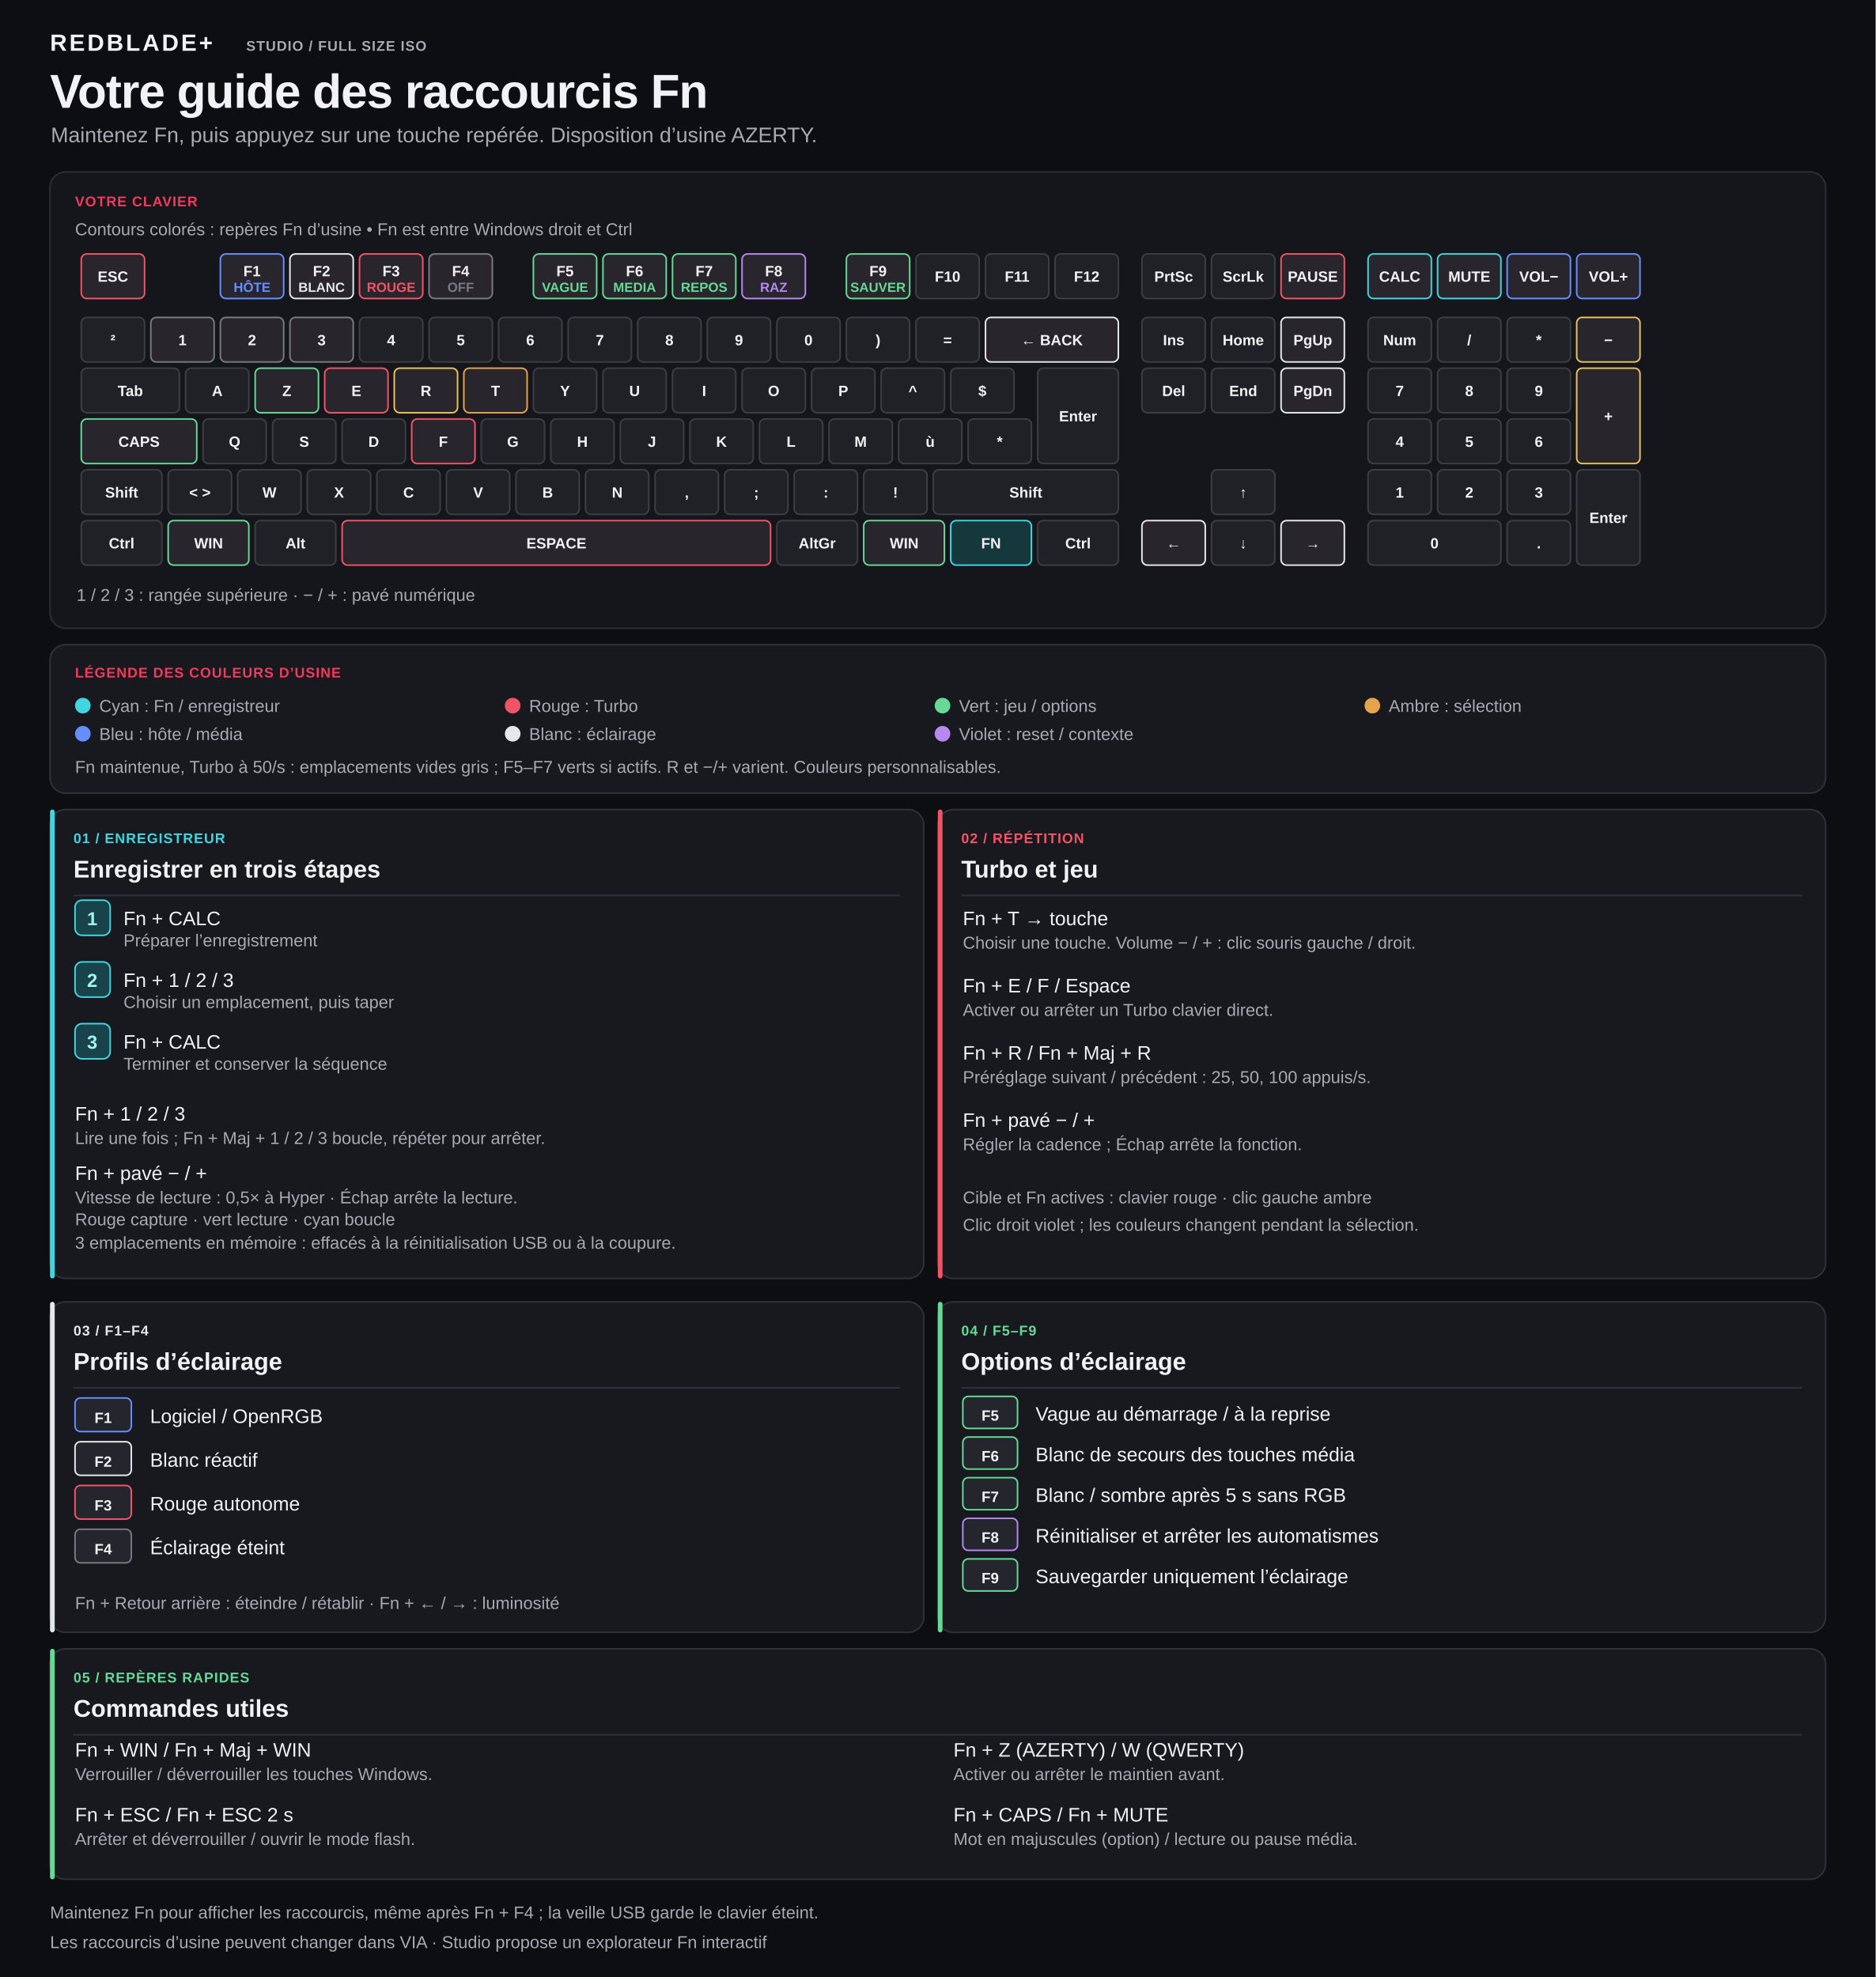
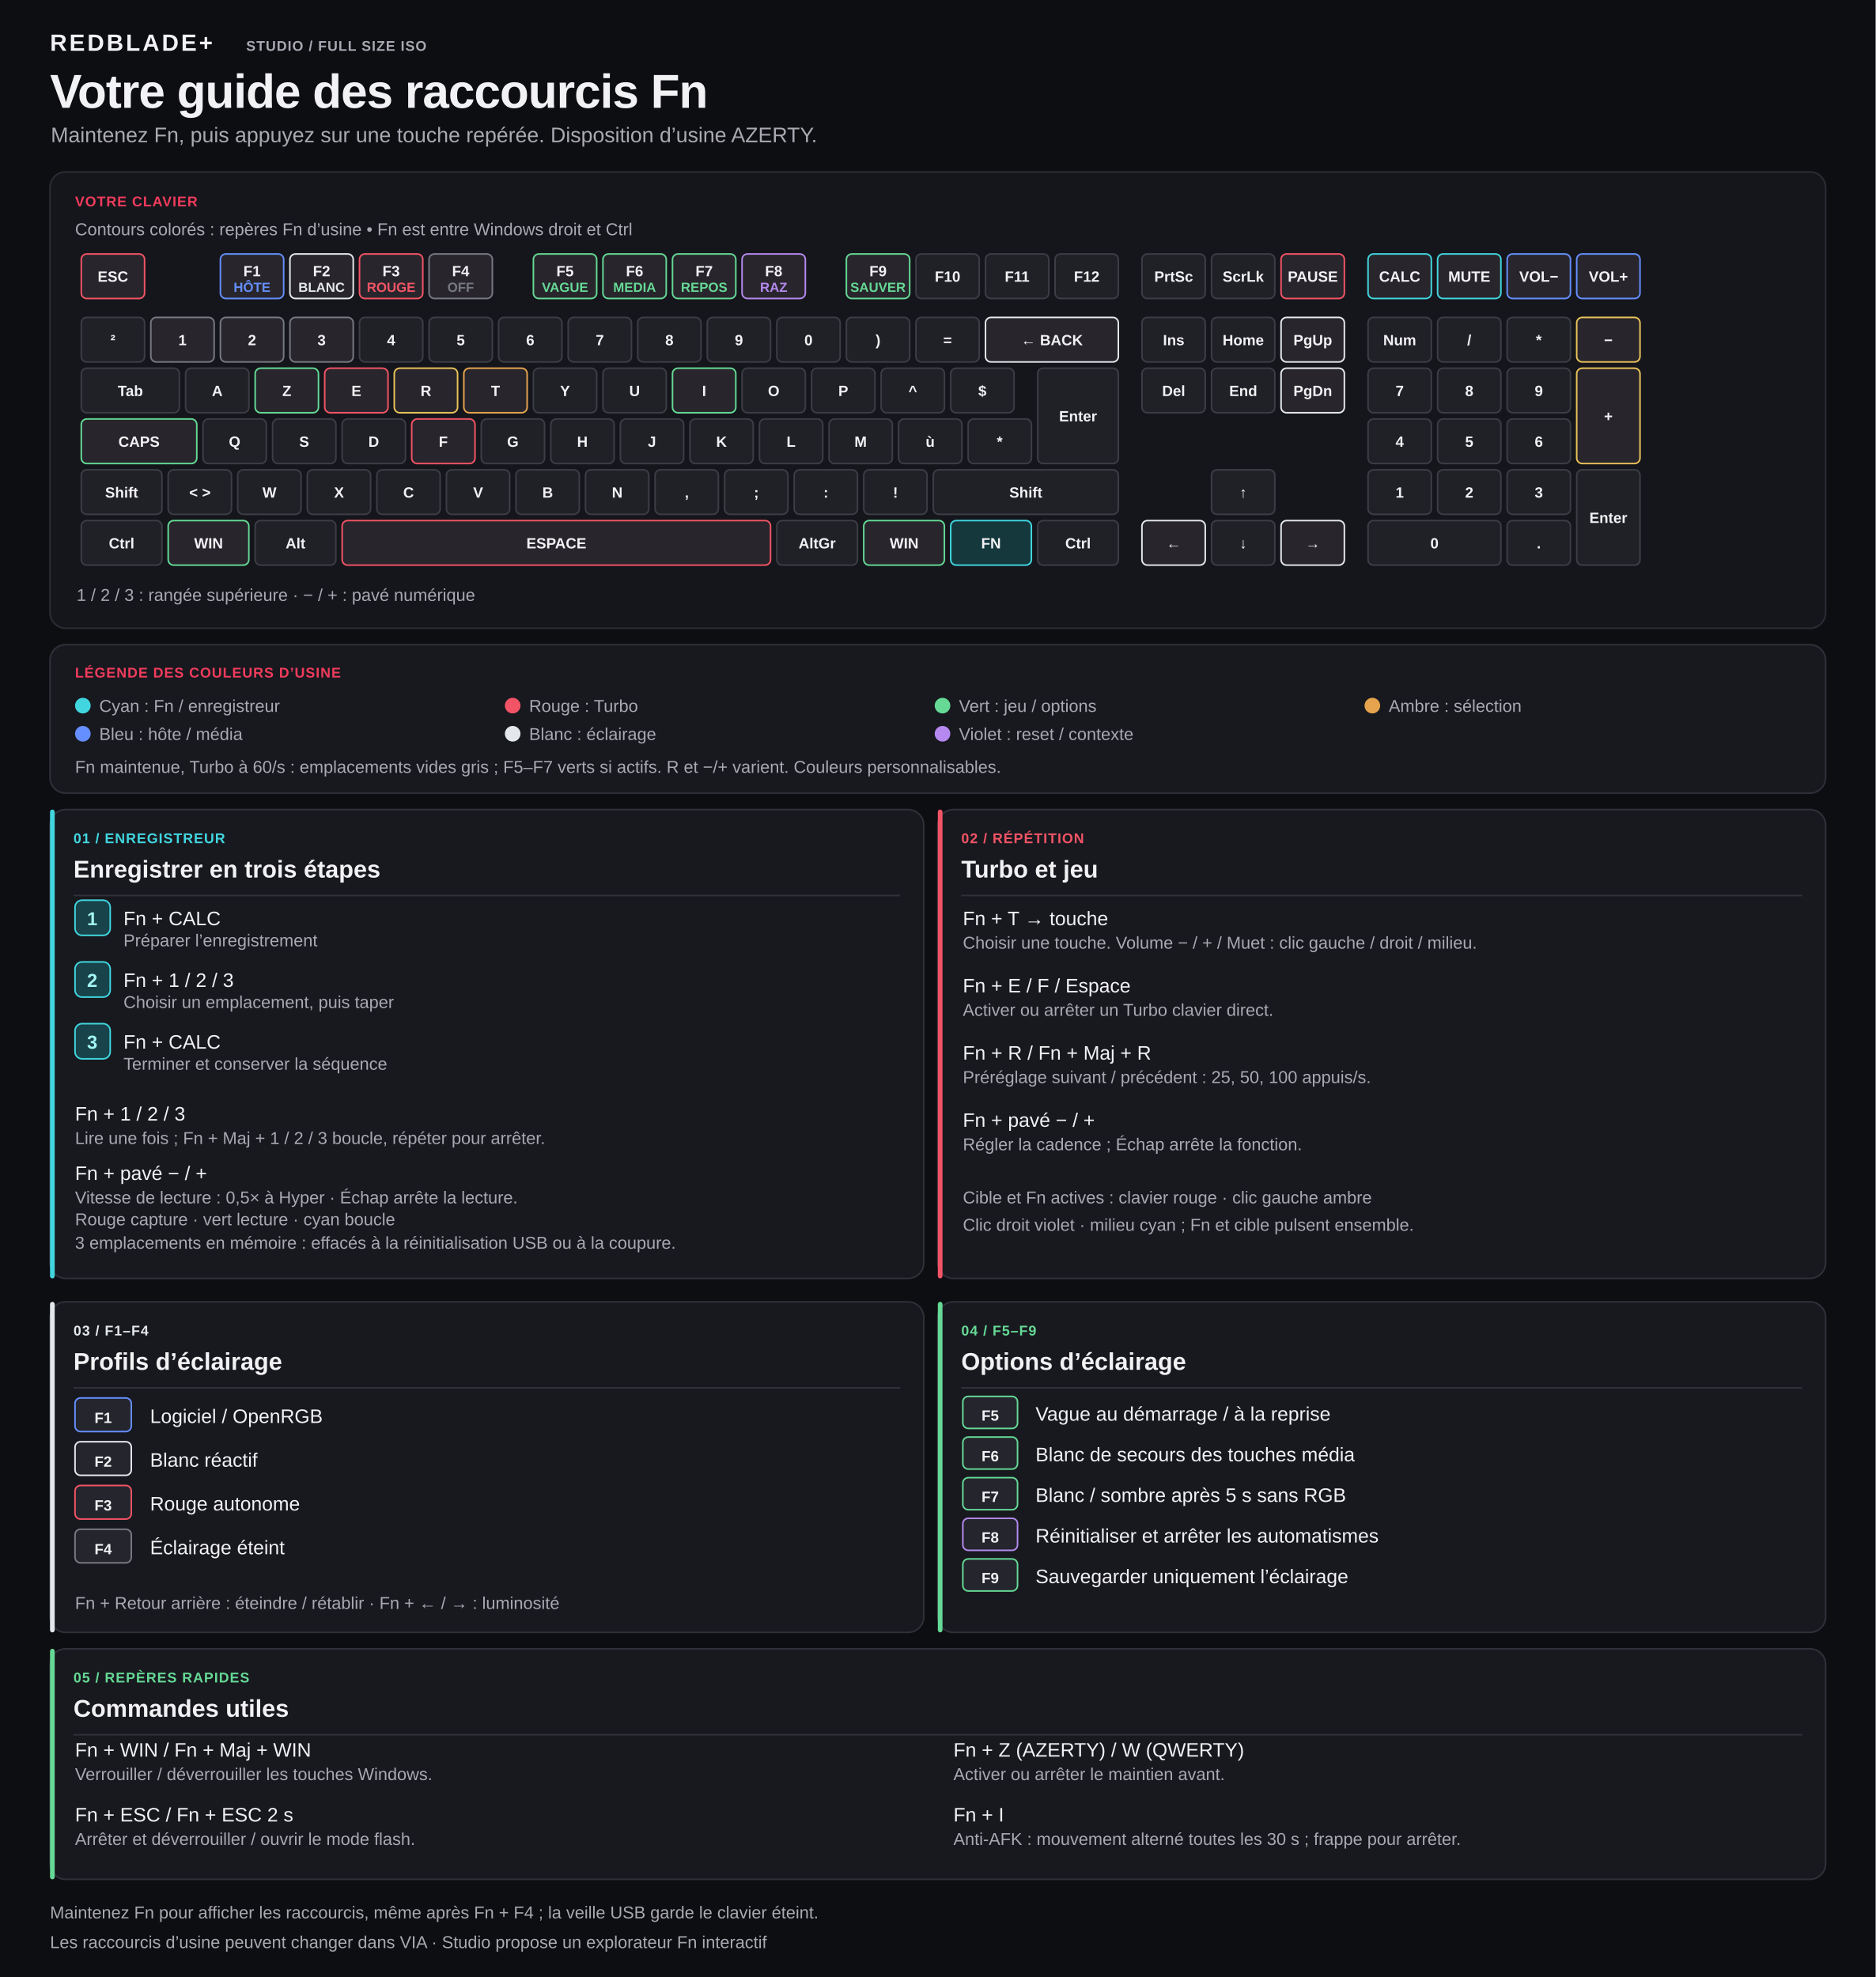
<svg xmlns="http://www.w3.org/2000/svg" width="2400" height="2530" viewBox="0 0 2400 2530">
  <rect width="2400" height="2530" fill="#0d0e12" />
  <style>text{font-family:Segoe UI,Arial,sans-serif;fill:#f2f1f4}.brand{font-size:30px;font-weight:750;letter-spacing:3px}.title{font-size:61px;font-weight:750;letter-spacing:-1px}.subtitle{font-size:27px;fill:#aaa8b1}.section{font-size:31px;font-weight:700}.body{font-size:25px}.small{font-size:22px;fill:#aaa8b1}.tiny{font-size:17px;font-weight:700;text-anchor:middle;fill:#aaa8b1}.key{font-size:19px;font-weight:700;text-anchor:middle}.tag{font-size:18px;font-weight:700;letter-spacing:1px}.num{font-size:24px;font-weight:750;text-anchor:middle}.line{font-size:24px}</style>
  <text x="64" y="65" class="brand">REDBLADE+</text>
  <text x="315" y="65" class="tag" fill="#a9a7b1" style="fill:#a9a7b1">STUDIO  /  FULL SIZE ISO</text>
  <text x="64" y="138" class="title">Votre guide des raccourcis Fn</text>
  <text x="65" y="182" class="subtitle">Maintenez Fn, puis appuyez sur une touche repérée. Disposition d’usine AZERTY.</text>
  <rect x="64" y="220" width="2272" height="584" rx="20" fill="#15161c" stroke="#2c2d34" stroke-width="2" />
  <text x="96" y="264" class="tag" fill="#f23b5c" style="fill:#f23b5c">VOTRE CLAVIER</text>
  <text x="96" y="301" class="small">Contours colorés : repères Fn d’usine  •  Fn est entre Windows droit et Ctrl</text>
  <rect x="104" y="325" width="81" height="57" rx="7" fill="#28262c" stroke="#f35465" stroke-width="2" />
  <text x="144.5" y="360.5" class="key">ESC</text>
  <rect x="282" y="325" width="81" height="57" rx="7" fill="#28262c" stroke="#658fff" stroke-width="2" />
  <text x="322.5" y="353.5" class="key">F1</text>
  <text x="322.5" y="373.5" class="tiny" fill="#658fff" style="fill:#658fff">HÔTE</text>
  <rect x="371" y="325" width="81" height="57" rx="7" fill="#28262c" stroke="#e4e8ec" stroke-width="2" />
  <text x="411.5" y="353.5" class="key">F2</text>
  <text x="411.5" y="373.5" class="tiny" fill="#e4e8ec" style="fill:#e4e8ec">BLANC</text>
  <rect x="460" y="325" width="81" height="57" rx="7" fill="#28262c" stroke="#f35465" stroke-width="2" />
  <text x="500.5" y="353.5" class="key">F3</text>
  <text x="500.5" y="373.5" class="tiny" fill="#f35465" style="fill:#f35465">ROUGE</text>
  <rect x="549" y="325" width="81" height="57" rx="7" fill="#28262c" stroke="#777981" stroke-width="2" />
  <text x="589.5" y="353.5" class="key">F4</text>
  <text x="589.5" y="373.5" class="tiny" fill="#777981" style="fill:#777981">OFF</text>
  <rect x="682.5" y="325" width="81" height="57" rx="7" fill="#28262c" stroke="#65d995" stroke-width="2" />
  <text x="723.0" y="353.5" class="key">F5</text>
  <text x="723.0" y="373.5" class="tiny" fill="#65d995" style="fill:#65d995">VAGUE</text>
  <rect x="771.5" y="325" width="81" height="57" rx="7" fill="#28262c" stroke="#65d995" stroke-width="2" />
  <text x="812.0" y="353.5" class="key">F6</text>
  <text x="812.0" y="373.5" class="tiny" fill="#65d995" style="fill:#65d995">MEDIA</text>
  <rect x="860.5" y="325" width="81" height="57" rx="7" fill="#28262c" stroke="#65d995" stroke-width="2" />
  <text x="901.0" y="353.5" class="key">F7</text>
  <text x="901.0" y="373.5" class="tiny" fill="#65d995" style="fill:#65d995">REPOS</text>
  <rect x="949.5" y="325" width="81" height="57" rx="7" fill="#28262c" stroke="#b589ef" stroke-width="2" />
  <text x="990.0" y="353.5" class="key">F8</text>
  <text x="990.0" y="373.5" class="tiny" fill="#b589ef" style="fill:#b589ef">RAZ</text>
  <rect x="1083" y="325" width="81" height="57" rx="7" fill="#28262c" stroke="#65d995" stroke-width="2" />
  <text x="1123.5" y="353.5" class="key">F9</text>
  <text x="1123.5" y="373.5" class="tiny" fill="#65d995" style="fill:#65d995">SAUVER</text>
  <rect x="1172" y="325" width="81" height="57" rx="7" fill="#202127" stroke="#3d3d45" stroke-width="2" />
  <text x="1212.5" y="360.5" class="key">F10</text>
  <rect x="1261" y="325" width="81" height="57" rx="7" fill="#202127" stroke="#3d3d45" stroke-width="2" />
  <text x="1301.5" y="360.5" class="key">F11</text>
  <rect x="1350" y="325" width="81" height="57" rx="7" fill="#202127" stroke="#3d3d45" stroke-width="2" />
  <text x="1390.5" y="360.5" class="key">F12</text>
  <rect x="1461.2" y="325" width="81" height="57" rx="7" fill="#202127" stroke="#3d3d45" stroke-width="2" />
  <text x="1501.8" y="360.5" class="key">PrtSc</text>
  <rect x="1550.2" y="325" width="81" height="57" rx="7" fill="#202127" stroke="#3d3d45" stroke-width="2" />
  <text x="1590.8" y="360.5" class="key">ScrLk</text>
  <rect x="1639.2" y="325" width="81" height="57" rx="7" fill="#28262c" stroke="#f35465" stroke-width="2" />
  <text x="1679.8" y="360.5" class="key">PAUSE</text>
  <rect x="1750.5" y="325" width="81" height="57" rx="7" fill="#28262c" stroke="#41d6df" stroke-width="2" />
  <text x="1791.0" y="360.5" class="key">CALC</text>
  <rect x="1839.5" y="325" width="81" height="57" rx="7" fill="#28262c" stroke="#41d6df" stroke-width="2" />
  <text x="1880.0" y="360.5" class="key">MUTE</text>
  <rect x="1928.5" y="325" width="81" height="57" rx="7" fill="#28262c" stroke="#658fff" stroke-width="2" />
  <text x="1969.0" y="360.5" class="key">VOL−</text>
  <rect x="2017.5" y="325" width="81" height="57" rx="7" fill="#28262c" stroke="#658fff" stroke-width="2" />
  <text x="2058.0" y="360.5" class="key">VOL+</text>
  <rect x="104" y="406.2" width="81" height="57" rx="7" fill="#202127" stroke="#3d3d45" stroke-width="2" />
  <text x="144.5" y="441.8" class="key">²</text>
  <rect x="193" y="406.2" width="81" height="57" rx="7" fill="#28262c" stroke="#777981" stroke-width="2" />
  <text x="233.5" y="441.8" class="key">1</text>
  <rect x="282" y="406.2" width="81" height="57" rx="7" fill="#28262c" stroke="#777981" stroke-width="2" />
  <text x="322.5" y="441.8" class="key">2</text>
  <rect x="371" y="406.2" width="81" height="57" rx="7" fill="#28262c" stroke="#777981" stroke-width="2" />
  <text x="411.5" y="441.8" class="key">3</text>
  <rect x="460" y="406.2" width="81" height="57" rx="7" fill="#202127" stroke="#3d3d45" stroke-width="2" />
  <text x="500.5" y="441.8" class="key">4</text>
  <rect x="549" y="406.2" width="81" height="57" rx="7" fill="#202127" stroke="#3d3d45" stroke-width="2" />
  <text x="589.5" y="441.8" class="key">5</text>
  <rect x="638" y="406.2" width="81" height="57" rx="7" fill="#202127" stroke="#3d3d45" stroke-width="2" />
  <text x="678.5" y="441.8" class="key">6</text>
  <rect x="727" y="406.2" width="81" height="57" rx="7" fill="#202127" stroke="#3d3d45" stroke-width="2" />
  <text x="767.5" y="441.8" class="key">7</text>
  <rect x="816" y="406.2" width="81" height="57" rx="7" fill="#202127" stroke="#3d3d45" stroke-width="2" />
  <text x="856.5" y="441.8" class="key">8</text>
  <rect x="905" y="406.2" width="81" height="57" rx="7" fill="#202127" stroke="#3d3d45" stroke-width="2" />
  <text x="945.5" y="441.8" class="key">9</text>
  <rect x="994" y="406.2" width="81" height="57" rx="7" fill="#202127" stroke="#3d3d45" stroke-width="2" />
  <text x="1034.5" y="441.8" class="key">0</text>
  <rect x="1083" y="406.2" width="81" height="57" rx="7" fill="#202127" stroke="#3d3d45" stroke-width="2" />
  <text x="1123.5" y="441.8" class="key">)</text>
  <rect x="1172" y="406.2" width="81" height="57" rx="7" fill="#202127" stroke="#3d3d45" stroke-width="2" />
  <text x="1212.5" y="441.8" class="key">=</text>
  <rect x="1261" y="406.2" width="170" height="57" rx="7" fill="#28262c" stroke="#e4e8ec" stroke-width="2" />
  <text x="1346.0" y="441.8" class="key">← BACK</text>
  <rect x="1461.2" y="406.2" width="81" height="57" rx="7" fill="#202127" stroke="#3d3d45" stroke-width="2" />
  <text x="1501.8" y="441.8" class="key">Ins</text>
  <rect x="1550.2" y="406.2" width="81" height="57" rx="7" fill="#202127" stroke="#3d3d45" stroke-width="2" />
  <text x="1590.8" y="441.8" class="key">Home</text>
  <rect x="1639.2" y="406.2" width="81" height="57" rx="7" fill="#28262c" stroke="#e4e8ec" stroke-width="2" />
  <text x="1679.8" y="441.8" class="key">PgUp</text>
  <rect x="1750.5" y="406.2" width="81" height="57" rx="7" fill="#202127" stroke="#3d3d45" stroke-width="2" />
  <text x="1791.0" y="441.8" class="key">Num</text>
  <rect x="1839.5" y="406.2" width="81" height="57" rx="7" fill="#202127" stroke="#3d3d45" stroke-width="2" />
  <text x="1880.0" y="441.8" class="key">/</text>
  <rect x="1928.5" y="406.2" width="81" height="57" rx="7" fill="#202127" stroke="#3d3d45" stroke-width="2" />
  <text x="1969.0" y="441.8" class="key">*</text>
  <rect x="2017.5" y="406.2" width="81" height="57" rx="7" fill="#28262c" stroke="#e9c25a" stroke-width="2" />
  <text x="2058.0" y="441.8" class="key">−</text>
  <rect x="104" y="471.2" width="125.5" height="57" rx="7" fill="#202127" stroke="#3d3d45" stroke-width="2" />
  <text x="166.8" y="506.8" class="key">Tab</text>
  <rect x="237.5" y="471.2" width="81" height="57" rx="7" fill="#202127" stroke="#3d3d45" stroke-width="2" />
  <text x="278.0" y="506.8" class="key">A</text>
  <rect x="326.5" y="471.2" width="81" height="57" rx="7" fill="#28262c" stroke="#65d995" stroke-width="2" />
  <text x="367.0" y="506.8" class="key">Z</text>
  <rect x="415.5" y="471.2" width="81" height="57" rx="7" fill="#28262c" stroke="#f35465" stroke-width="2" />
  <text x="456.0" y="506.8" class="key">E</text>
  <rect x="504.5" y="471.2" width="81" height="57" rx="7" fill="#28262c" stroke="#e9c25a" stroke-width="2" />
  <text x="545.0" y="506.8" class="key">R</text>
  <rect x="593.5" y="471.2" width="81" height="57" rx="7" fill="#28262c" stroke="#e5a34d" stroke-width="2" />
  <text x="634.0" y="506.8" class="key">T</text>
  <rect x="682.5" y="471.2" width="81" height="57" rx="7" fill="#202127" stroke="#3d3d45" stroke-width="2" />
  <text x="723.0" y="506.8" class="key">Y</text>
  <rect x="771.5" y="471.2" width="81" height="57" rx="7" fill="#202127" stroke="#3d3d45" stroke-width="2" />
  <text x="812.0" y="506.8" class="key">U</text>
-   <rect x="860.5" y="471.2" width="81" height="57" rx="7" fill="#202127" stroke="#3d3d45" stroke-width="2" />
+   <rect x="860.5" y="471.2" width="81" height="57" rx="7" fill="#28262c" stroke="#65d995" stroke-width="2" />
  <text x="901.0" y="506.8" class="key">I</text>
  <rect x="949.5" y="471.2" width="81" height="57" rx="7" fill="#202127" stroke="#3d3d45" stroke-width="2" />
  <text x="990.0" y="506.8" class="key">O</text>
  <rect x="1038.5" y="471.2" width="81" height="57" rx="7" fill="#202127" stroke="#3d3d45" stroke-width="2" />
  <text x="1079.0" y="506.8" class="key">P</text>
  <rect x="1127.5" y="471.2" width="81" height="57" rx="7" fill="#202127" stroke="#3d3d45" stroke-width="2" />
  <text x="1168.0" y="506.8" class="key">^</text>
  <rect x="1216.5" y="471.2" width="81" height="57" rx="7" fill="#202127" stroke="#3d3d45" stroke-width="2" />
  <text x="1257.0" y="506.8" class="key">$</text>
  <rect x="1461.2" y="471.2" width="81" height="57" rx="7" fill="#202127" stroke="#3d3d45" stroke-width="2" />
  <text x="1501.8" y="506.8" class="key">Del</text>
  <rect x="1550.2" y="471.2" width="81" height="57" rx="7" fill="#202127" stroke="#3d3d45" stroke-width="2" />
  <text x="1590.8" y="506.8" class="key">End</text>
  <rect x="1639.2" y="471.2" width="81" height="57" rx="7" fill="#28262c" stroke="#e4e8ec" stroke-width="2" />
  <text x="1679.8" y="506.8" class="key">PgDn</text>
  <rect x="1750.5" y="471.2" width="81" height="57" rx="7" fill="#202127" stroke="#3d3d45" stroke-width="2" />
  <text x="1791.0" y="506.8" class="key">7</text>
  <rect x="1839.5" y="471.2" width="81" height="57" rx="7" fill="#202127" stroke="#3d3d45" stroke-width="2" />
  <text x="1880.0" y="506.8" class="key">8</text>
  <rect x="1928.5" y="471.2" width="81" height="57" rx="7" fill="#202127" stroke="#3d3d45" stroke-width="2" />
  <text x="1969.0" y="506.8" class="key">9</text>
  <rect x="2017.5" y="471.2" width="81" height="122" rx="7" fill="#28262c" stroke="#e9c25a" stroke-width="2" />
  <text x="2058.0" y="539.2" class="key">+</text>
  <rect x="104" y="536.2" width="147.8" height="57" rx="7" fill="#28262c" stroke="#65d995" stroke-width="2" />
  <text x="177.9" y="571.8" class="key">CAPS</text>
  <rect x="259.8" y="536.2" width="81" height="57" rx="7" fill="#202127" stroke="#3d3d45" stroke-width="2" />
  <text x="300.2" y="571.8" class="key">Q</text>
  <rect x="348.8" y="536.2" width="81" height="57" rx="7" fill="#202127" stroke="#3d3d45" stroke-width="2" />
  <text x="389.2" y="571.8" class="key">S</text>
  <rect x="437.8" y="536.2" width="81" height="57" rx="7" fill="#202127" stroke="#3d3d45" stroke-width="2" />
  <text x="478.2" y="571.8" class="key">D</text>
  <rect x="526.8" y="536.2" width="81" height="57" rx="7" fill="#28262c" stroke="#f35465" stroke-width="2" />
  <text x="567.2" y="571.8" class="key">F</text>
  <rect x="615.8" y="536.2" width="81" height="57" rx="7" fill="#202127" stroke="#3d3d45" stroke-width="2" />
  <text x="656.2" y="571.8" class="key">G</text>
  <rect x="704.8" y="536.2" width="81" height="57" rx="7" fill="#202127" stroke="#3d3d45" stroke-width="2" />
  <text x="745.2" y="571.8" class="key">H</text>
  <rect x="793.8" y="536.2" width="81" height="57" rx="7" fill="#202127" stroke="#3d3d45" stroke-width="2" />
  <text x="834.2" y="571.8" class="key">J</text>
  <rect x="882.8" y="536.2" width="81" height="57" rx="7" fill="#202127" stroke="#3d3d45" stroke-width="2" />
  <text x="923.2" y="571.8" class="key">K</text>
  <rect x="971.8" y="536.2" width="81" height="57" rx="7" fill="#202127" stroke="#3d3d45" stroke-width="2" />
  <text x="1012.2" y="571.8" class="key">L</text>
  <rect x="1060.8" y="536.2" width="81" height="57" rx="7" fill="#202127" stroke="#3d3d45" stroke-width="2" />
  <text x="1101.2" y="571.8" class="key">M</text>
  <rect x="1149.8" y="536.2" width="81" height="57" rx="7" fill="#202127" stroke="#3d3d45" stroke-width="2" />
  <text x="1190.2" y="571.8" class="key">ù</text>
  <rect x="1238.8" y="536.2" width="81" height="57" rx="7" fill="#202127" stroke="#3d3d45" stroke-width="2" />
  <text x="1279.2" y="571.8" class="key">*</text>
  <rect x="1327.8" y="471.2" width="103.2" height="122" rx="7" fill="#202127" stroke="#3d3d45" stroke-width="2" />
  <text x="1379.4" y="539.2" class="key">Enter</text>
  <rect x="1750.5" y="536.2" width="81" height="57" rx="7" fill="#202127" stroke="#3d3d45" stroke-width="2" />
  <text x="1791.0" y="571.8" class="key">4</text>
  <rect x="1839.5" y="536.2" width="81" height="57" rx="7" fill="#202127" stroke="#3d3d45" stroke-width="2" />
  <text x="1880.0" y="571.8" class="key">5</text>
  <rect x="1928.5" y="536.2" width="81" height="57" rx="7" fill="#202127" stroke="#3d3d45" stroke-width="2" />
  <text x="1969.0" y="571.8" class="key">6</text>
  <rect x="104" y="601.2" width="103.2" height="57" rx="7" fill="#202127" stroke="#3d3d45" stroke-width="2" />
  <text x="155.6" y="636.8" class="key">Shift</text>
  <rect x="215.2" y="601.2" width="81" height="57" rx="7" fill="#202127" stroke="#3d3d45" stroke-width="2" />
  <text x="255.8" y="636.8" class="key">&lt; &gt;</text>
  <rect x="304.2" y="601.2" width="81" height="57" rx="7" fill="#202127" stroke="#3d3d45" stroke-width="2" />
  <text x="344.8" y="636.8" class="key">W</text>
  <rect x="393.2" y="601.2" width="81" height="57" rx="7" fill="#202127" stroke="#3d3d45" stroke-width="2" />
  <text x="433.8" y="636.8" class="key">X</text>
  <rect x="482.2" y="601.2" width="81" height="57" rx="7" fill="#202127" stroke="#3d3d45" stroke-width="2" />
  <text x="522.8" y="636.8" class="key">C</text>
  <rect x="571.2" y="601.2" width="81" height="57" rx="7" fill="#202127" stroke="#3d3d45" stroke-width="2" />
  <text x="611.8" y="636.8" class="key">V</text>
  <rect x="660.2" y="601.2" width="81" height="57" rx="7" fill="#202127" stroke="#3d3d45" stroke-width="2" />
  <text x="700.8" y="636.8" class="key">B</text>
  <rect x="749.2" y="601.2" width="81" height="57" rx="7" fill="#202127" stroke="#3d3d45" stroke-width="2" />
  <text x="789.8" y="636.8" class="key">N</text>
  <rect x="838.2" y="601.2" width="81" height="57" rx="7" fill="#202127" stroke="#3d3d45" stroke-width="2" />
  <text x="878.8" y="636.8" class="key">,</text>
  <rect x="927.2" y="601.2" width="81" height="57" rx="7" fill="#202127" stroke="#3d3d45" stroke-width="2" />
  <text x="967.8" y="636.8" class="key">;</text>
  <rect x="1016.2" y="601.2" width="81" height="57" rx="7" fill="#202127" stroke="#3d3d45" stroke-width="2" />
  <text x="1056.8" y="636.8" class="key">:</text>
  <rect x="1105.2" y="601.2" width="81" height="57" rx="7" fill="#202127" stroke="#3d3d45" stroke-width="2" />
  <text x="1145.8" y="636.8" class="key">!</text>
  <rect x="1194.2" y="601.2" width="236.8" height="57" rx="7" fill="#202127" stroke="#3d3d45" stroke-width="2" />
  <text x="1312.6" y="636.8" class="key">Shift</text>
  <rect x="1550.2" y="601.2" width="81" height="57" rx="7" fill="#202127" stroke="#3d3d45" stroke-width="2" />
  <text x="1590.8" y="636.8" class="key">↑</text>
  <rect x="1750.5" y="601.2" width="81" height="57" rx="7" fill="#202127" stroke="#3d3d45" stroke-width="2" />
  <text x="1791.0" y="636.8" class="key">1</text>
  <rect x="1839.5" y="601.2" width="81" height="57" rx="7" fill="#202127" stroke="#3d3d45" stroke-width="2" />
  <text x="1880.0" y="636.8" class="key">2</text>
  <rect x="1928.5" y="601.2" width="81" height="57" rx="7" fill="#202127" stroke="#3d3d45" stroke-width="2" />
  <text x="1969.0" y="636.8" class="key">3</text>
  <rect x="2017.5" y="601.2" width="81" height="122" rx="7" fill="#202127" stroke="#3d3d45" stroke-width="2" />
  <text x="2058.0" y="669.2" class="key">Enter</text>
  <rect x="104" y="666.2" width="103.2" height="57" rx="7" fill="#202127" stroke="#3d3d45" stroke-width="2" />
  <text x="155.6" y="701.8" class="key">Ctrl</text>
  <rect x="215.2" y="666.2" width="103.2" height="57" rx="7" fill="#28262c" stroke="#65d995" stroke-width="2" />
  <text x="266.9" y="701.8" class="key">WIN</text>
  <rect x="326.5" y="666.2" width="103.2" height="57" rx="7" fill="#202127" stroke="#3d3d45" stroke-width="2" />
  <text x="378.1" y="701.8" class="key">Alt</text>
  <rect x="437.8" y="666.2" width="548.2" height="57" rx="7" fill="#28262c" stroke="#f35465" stroke-width="2" />
  <text x="711.9" y="701.8" class="key">ESPACE</text>
  <rect x="994" y="666.2" width="103.2" height="57" rx="7" fill="#202127" stroke="#3d3d45" stroke-width="2" />
  <text x="1045.6" y="701.8" class="key">AltGr</text>
  <rect x="1105.2" y="666.2" width="103.2" height="57" rx="7" fill="#28262c" stroke="#65d995" stroke-width="2" />
  <text x="1156.9" y="701.8" class="key">WIN</text>
  <rect x="1216.5" y="666.2" width="103.2" height="57" rx="7" fill="#15383d" stroke="#41d6df" stroke-width="2" />
  <text x="1268.1" y="701.8" class="key">FN</text>
  <rect x="1327.8" y="666.2" width="103.2" height="57" rx="7" fill="#202127" stroke="#3d3d45" stroke-width="2" />
  <text x="1379.4" y="701.8" class="key">Ctrl</text>
  <rect x="1461.2" y="666.2" width="81" height="57" rx="7" fill="#28262c" stroke="#e4e8ec" stroke-width="2" />
  <text x="1501.8" y="701.8" class="key">←</text>
  <rect x="1550.2" y="666.2" width="81" height="57" rx="7" fill="#202127" stroke="#3d3d45" stroke-width="2" />
  <text x="1590.8" y="701.8" class="key">↓</text>
  <rect x="1639.2" y="666.2" width="81" height="57" rx="7" fill="#28262c" stroke="#e4e8ec" stroke-width="2" />
  <text x="1679.8" y="701.8" class="key">→</text>
  <rect x="1750.5" y="666.2" width="170" height="57" rx="7" fill="#202127" stroke="#3d3d45" stroke-width="2" />
  <text x="1835.5" y="701.8" class="key">0</text>
  <rect x="1928.5" y="666.2" width="81" height="57" rx="7" fill="#202127" stroke="#3d3d45" stroke-width="2" />
  <text x="1969.0" y="701.8" class="key">.</text>
  <text x="98" y="769" class="small">1 / 2 / 3 : rangée supérieure  ·  − / + : pavé numérique</text>
  <rect x="64" y="825" width="2272" height="190" rx="20" fill="#18191f" stroke="#303039" stroke-width="2" />
  <text x="96" y="867" class="tag" fill="#f23b5c" style="fill:#f23b5c">LÉGENDE DES COULEURS D’USINE</text>
  <rect x="96" y="893" width="20" height="20" rx="10" fill="#41d6df" stroke="none" stroke-width="2" />
  <text x="127" y="911" class="small">Cyan : Fn / enregistreur</text>
  <rect x="646" y="893" width="20" height="20" rx="10" fill="#f35465" stroke="none" stroke-width="2" />
  <text x="677" y="911" class="small">Rouge : Turbo</text>
  <rect x="1196" y="893" width="20" height="20" rx="10" fill="#65d995" stroke="none" stroke-width="2" />
  <text x="1227" y="911" class="small">Vert : jeu / options</text>
  <rect x="1746" y="893" width="20" height="20" rx="10" fill="#e5a34d" stroke="none" stroke-width="2" />
  <text x="1777" y="911" class="small">Ambre : sélection</text>
  <rect x="96" y="929" width="20" height="20" rx="10" fill="#658fff" stroke="none" stroke-width="2" />
  <text x="127" y="947" class="small">Bleu : hôte / média</text>
  <rect x="646" y="929" width="20" height="20" rx="10" fill="#e4e8ec" stroke="none" stroke-width="2" />
  <text x="677" y="947" class="small">Blanc : éclairage</text>
  <rect x="1196" y="929" width="20" height="20" rx="10" fill="#b589ef" stroke="none" stroke-width="2" />
  <text x="1227" y="947" class="small">Violet : reset / contexte</text>
-   <text x="96" y="989" class="small">Fn maintenue, Turbo à 50/s : emplacements vides gris ; F5–F7 verts si actifs. R et −/+ varient. Couleurs personnalisables.</text>
+   <text x="96" y="989" class="small">Fn maintenue, Turbo à 60/s : emplacements vides gris ; F5–F7 verts si actifs. R et −/+ varient. Couleurs personnalisables.</text>
  <rect x="64" y="1036" width="1118" height="600" rx="20" fill="#18191f" stroke="#303039" stroke-width="2" />
  <rect x="64" y="1036" width="6" height="600" rx="3" fill="#41d6df" stroke="none" stroke-width="2" />
  <text x="94" y="1079" class="tag" fill="#41d6df" style="fill:#41d6df">01  /  ENREGISTREUR</text>
  <text x="94" y="1123" class="section">Enregistrer en trois étapes</text>
  <path d="M94 1146h1058" stroke="#303039" stroke-width="2" />
  <rect x="96" y="1152" width="45" height="45" rx="9" fill="#18434a" stroke="#41d6df" stroke-width="2" />
  <text x="118" y="1184" class="num" fill="#a3f5f4" style="fill:#a3f5f4">1</text>
  <text x="158" y="1184" class="body">Fn + CALC</text>
  <text x="158" y="1211" class="small">Préparer l’enregistrement</text>
  <rect x="96" y="1231" width="45" height="45" rx="9" fill="#18434a" stroke="#41d6df" stroke-width="2" />
  <text x="118" y="1263" class="num" fill="#a3f5f4" style="fill:#a3f5f4">2</text>
  <text x="158" y="1263" class="body">Fn + 1 / 2 / 3</text>
  <text x="158" y="1290" class="small">Choisir un emplacement, puis taper</text>
  <rect x="96" y="1310" width="45" height="45" rx="9" fill="#18434a" stroke="#41d6df" stroke-width="2" />
  <text x="118" y="1342" class="num" fill="#a3f5f4" style="fill:#a3f5f4">3</text>
  <text x="158" y="1342" class="body">Fn + CALC</text>
  <text x="158" y="1369" class="small">Terminer et conserver la séquence</text>
  <text x="96" y="1434" class="body" fill="#f2f1f4" style="fill:#f2f1f4">Fn + 1 / 2 / 3</text>
  <text x="96" y="1464" class="small">Lire une fois ; Fn + Maj + 1 / 2 / 3 boucle, répéter pour arrêter.</text>
  <text x="96" y="1510" class="body" fill="#f2f1f4" style="fill:#f2f1f4">Fn + pavé − / +</text>
  <text x="96" y="1540" class="small">Vitesse de lecture : 0,5× à Hyper · Échap arrête la lecture.</text>
  <text x="96" y="1568" class="small">Rouge capture  ·  vert lecture  ·  cyan boucle</text>
  <text x="96" y="1598" class="small">3 emplacements en mémoire : effacés à la réinitialisation USB ou à la coupure.</text>
  <rect x="1200" y="1036" width="1136" height="600" rx="20" fill="#18191f" stroke="#303039" stroke-width="2" />
  <rect x="1200" y="1036" width="6" height="600" rx="3" fill="#f35465" stroke="none" stroke-width="2" />
  <text x="1230" y="1079" class="tag" fill="#f35465" style="fill:#f35465">02  /  RÉPÉTITION</text>
  <text x="1230" y="1123" class="section">Turbo et jeu</text>
  <path d="M1230 1146h1076" stroke="#303039" stroke-width="2" />
  <text x="1232" y="1184" class="body" fill="#f2f1f4" style="fill:#f2f1f4">Fn + T → touche</text>
-   <text x="1232" y="1214" class="small">Choisir une touche. Volume − / + : clic souris gauche / droit.</text>
+   <text x="1232" y="1214" class="small">Choisir une touche. Volume − / + / Muet : clic gauche / droit / milieu.</text>
  <text x="1232" y="1270" class="body" fill="#f2f1f4" style="fill:#f2f1f4">Fn + E / F / Espace</text>
  <text x="1232" y="1300" class="small">Activer ou arrêter un Turbo clavier direct.</text>
  <text x="1232" y="1356" class="body" fill="#f2f1f4" style="fill:#f2f1f4">Fn + R  /  Fn + Maj + R</text>
  <text x="1232" y="1386" class="small">Préréglage suivant / précédent : 25, 50, 100 appuis/s.</text>
  <text x="1232" y="1442" class="body" fill="#f2f1f4" style="fill:#f2f1f4">Fn + pavé − / +</text>
  <text x="1232" y="1472" class="small">Régler la cadence ; Échap arrête la fonction.</text>
  <text x="1232" y="1540" class="small">Cible et Fn actives : clavier rouge  ·  clic gauche ambre</text>
-   <text x="1232" y="1575" class="small">Clic droit violet ; les couleurs changent pendant la sélection.</text>
+   <text x="1232" y="1575" class="small">Clic droit violet · milieu cyan ; Fn et cible pulsent ensemble.</text>
  <rect x="64" y="1666" width="1118" height="423" rx="20" fill="#18191f" stroke="#303039" stroke-width="2" />
  <rect x="64" y="1666" width="6" height="423" rx="3" fill="#e4e8ec" stroke="none" stroke-width="2" />
  <text x="94" y="1709" class="tag" fill="#e4e8ec" style="fill:#e4e8ec">03  /  F1–F4</text>
  <text x="94" y="1753" class="section">Profils d’éclairage</text>
  <path d="M94 1776h1058" stroke="#303039" stroke-width="2" />
  <rect x="96" y="1789" width="72" height="43" rx="7" fill="#25262d" stroke="#658fff" stroke-width="2" />
  <text x="132" y="1821" class="key">F1</text>
  <text x="192" y="1821" class="body">Logiciel / OpenRGB</text>
  <rect x="96" y="1845" width="72" height="43" rx="7" fill="#25262d" stroke="#e4e8ec" stroke-width="2" />
  <text x="132" y="1877" class="key">F2</text>
  <text x="192" y="1877" class="body">Blanc réactif</text>
  <rect x="96" y="1901" width="72" height="43" rx="7" fill="#25262d" stroke="#f35465" stroke-width="2" />
  <text x="132" y="1933" class="key">F3</text>
  <text x="192" y="1933" class="body">Rouge autonome</text>
  <rect x="96" y="1957" width="72" height="43" rx="7" fill="#25262d" stroke="#777981" stroke-width="2" />
  <text x="132" y="1989" class="key">F4</text>
  <text x="192" y="1989" class="body">Éclairage éteint</text>
  <text x="96" y="2059" class="small">Fn + Retour arrière : éteindre / rétablir  ·  Fn + ← / → : luminosité</text>
  <rect x="1200" y="1666" width="1136" height="423" rx="20" fill="#18191f" stroke="#303039" stroke-width="2" />
  <rect x="1200" y="1666" width="6" height="423" rx="3" fill="#65d995" stroke="none" stroke-width="2" />
  <text x="1230" y="1709" class="tag" fill="#65d995" style="fill:#65d995">04  /  F5–F9</text>
  <text x="1230" y="1753" class="section">Options d’éclairage</text>
  <path d="M1230 1776h1076" stroke="#303039" stroke-width="2" />
  <rect x="1232" y="1787" width="70" height="41" rx="7" fill="#25262d" stroke="#65d995" stroke-width="2" />
  <text x="1267" y="1818" class="key">F5</text>
  <text x="1325" y="1818" class="body">Vague au démarrage / à la reprise</text>
  <rect x="1232" y="1839" width="70" height="41" rx="7" fill="#25262d" stroke="#65d995" stroke-width="2" />
  <text x="1267" y="1870" class="key">F6</text>
  <text x="1325" y="1870" class="body">Blanc de secours des touches média</text>
  <rect x="1232" y="1891" width="70" height="41" rx="7" fill="#25262d" stroke="#65d995" stroke-width="2" />
  <text x="1267" y="1922" class="key">F7</text>
  <text x="1325" y="1922" class="body">Blanc / sombre après 5 s sans RGB</text>
  <rect x="1232" y="1943" width="70" height="41" rx="7" fill="#25262d" stroke="#b589ef" stroke-width="2" />
  <text x="1267" y="1974" class="key">F8</text>
  <text x="1325" y="1974" class="body">Réinitialiser et arrêter les automatismes</text>
  <rect x="1232" y="1995" width="70" height="41" rx="7" fill="#25262d" stroke="#65d995" stroke-width="2" />
  <text x="1267" y="2026" class="key">F9</text>
  <text x="1325" y="2026" class="body">Sauvegarder uniquement l’éclairage</text>
  <rect x="64" y="2110" width="2272" height="295" rx="20" fill="#18191f" stroke="#303039" stroke-width="2" />
  <rect x="64" y="2110" width="6" height="295" rx="3" fill="#65d995" stroke="none" stroke-width="2" />
  <text x="94" y="2153" class="tag" fill="#65d995" style="fill:#65d995">05  /  REPÈRES RAPIDES</text>
  <text x="94" y="2197" class="section">Commandes utiles</text>
  <path d="M94 2220h2212" stroke="#303039" stroke-width="2" />
  <text x="96" y="2248" class="body" fill="#f2f1f4" style="fill:#f2f1f4">Fn + WIN  /  Fn + Maj + WIN</text>
  <text x="96" y="2278" class="small">Verrouiller / déverrouiller les touches Windows.</text>
  <text x="96" y="2331" class="body" fill="#f2f1f4" style="fill:#f2f1f4">Fn + ESC  /  Fn + ESC 2 s</text>
  <text x="96" y="2361" class="small">Arrêter et déverrouiller / ouvrir le mode flash.</text>
  <text x="1220" y="2248" class="body" fill="#f2f1f4" style="fill:#f2f1f4">Fn + Z (AZERTY) / W (QWERTY)</text>
  <text x="1220" y="2278" class="small">Activer ou arrêter le maintien avant.</text>
-   <text x="1220" y="2331" class="body" fill="#f2f1f4" style="fill:#f2f1f4">Fn + CAPS  /  Fn + MUTE</text>
-   <text x="1220" y="2361" class="small">Mot en majuscules (option) / lecture ou pause média.</text>
+   <text x="1220" y="2331" class="body" fill="#f2f1f4" style="fill:#f2f1f4">Fn + I</text>
+   <text x="1220" y="2361" class="small">Anti-AFK : mouvement alterné toutes les 30 s ; frappe pour arrêter.</text>
  <text x="64" y="2455" class="small">Maintenez Fn pour afficher les raccourcis, même après Fn + F4 ; la veille USB garde le clavier éteint.</text>
  <text x="64" y="2493" class="small">Les raccourcis d’usine peuvent changer dans VIA  ·  Studio propose un explorateur Fn interactif</text>
</svg>
